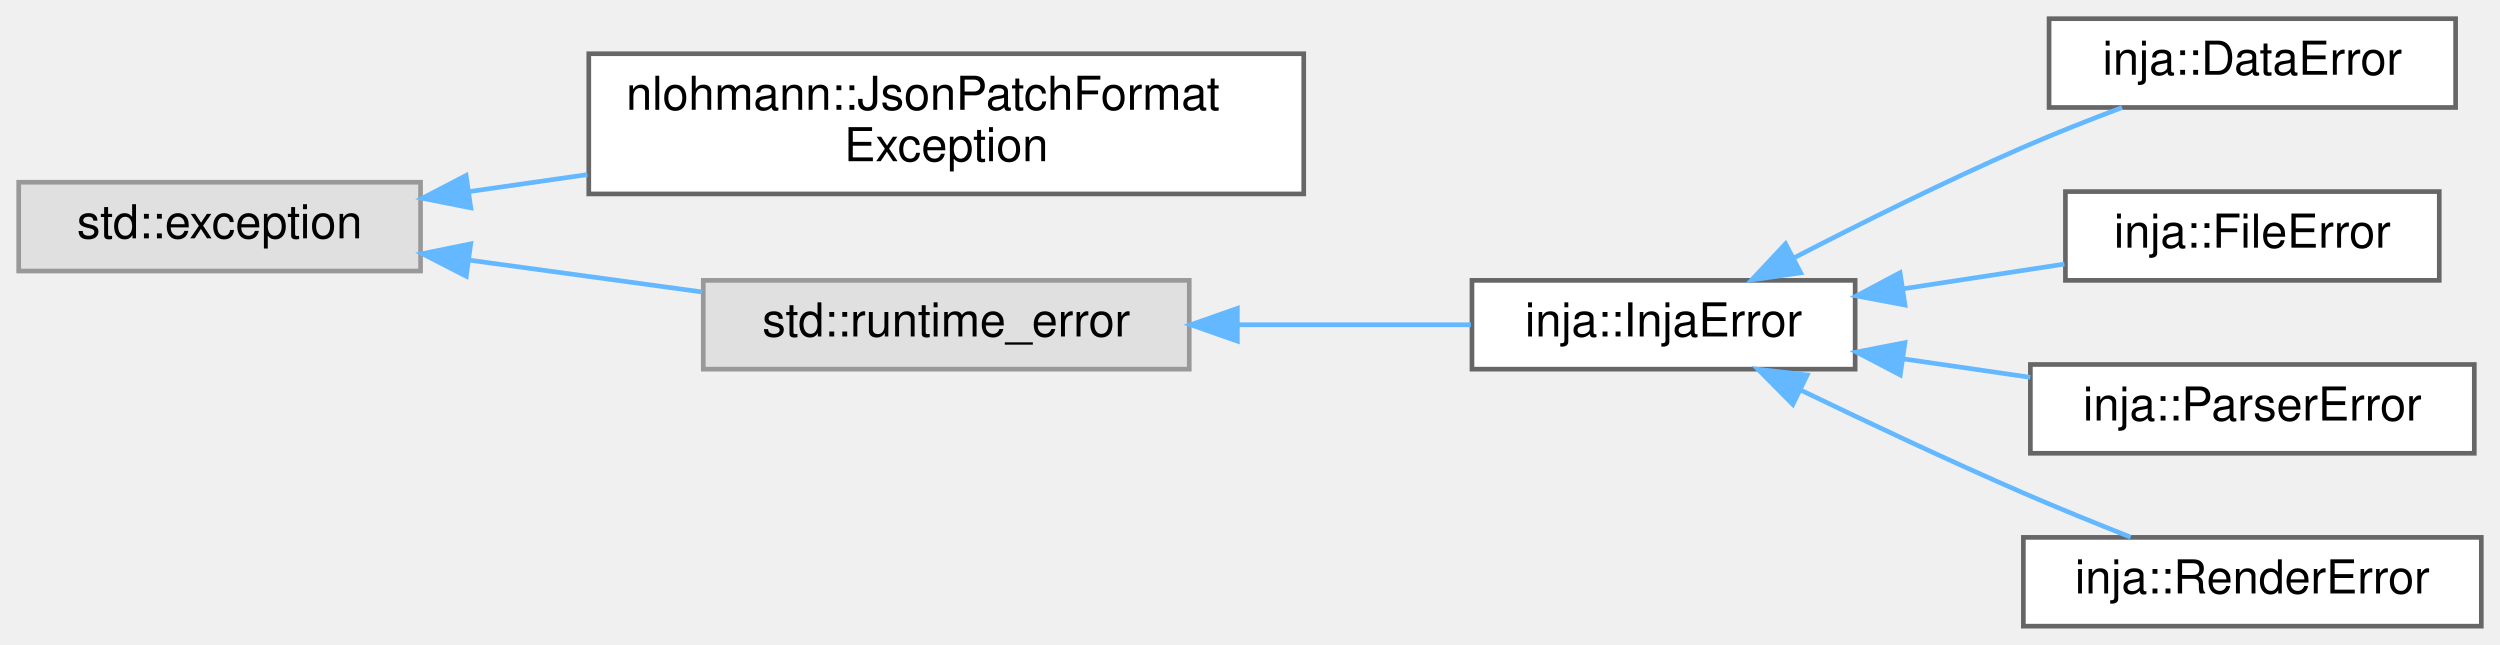
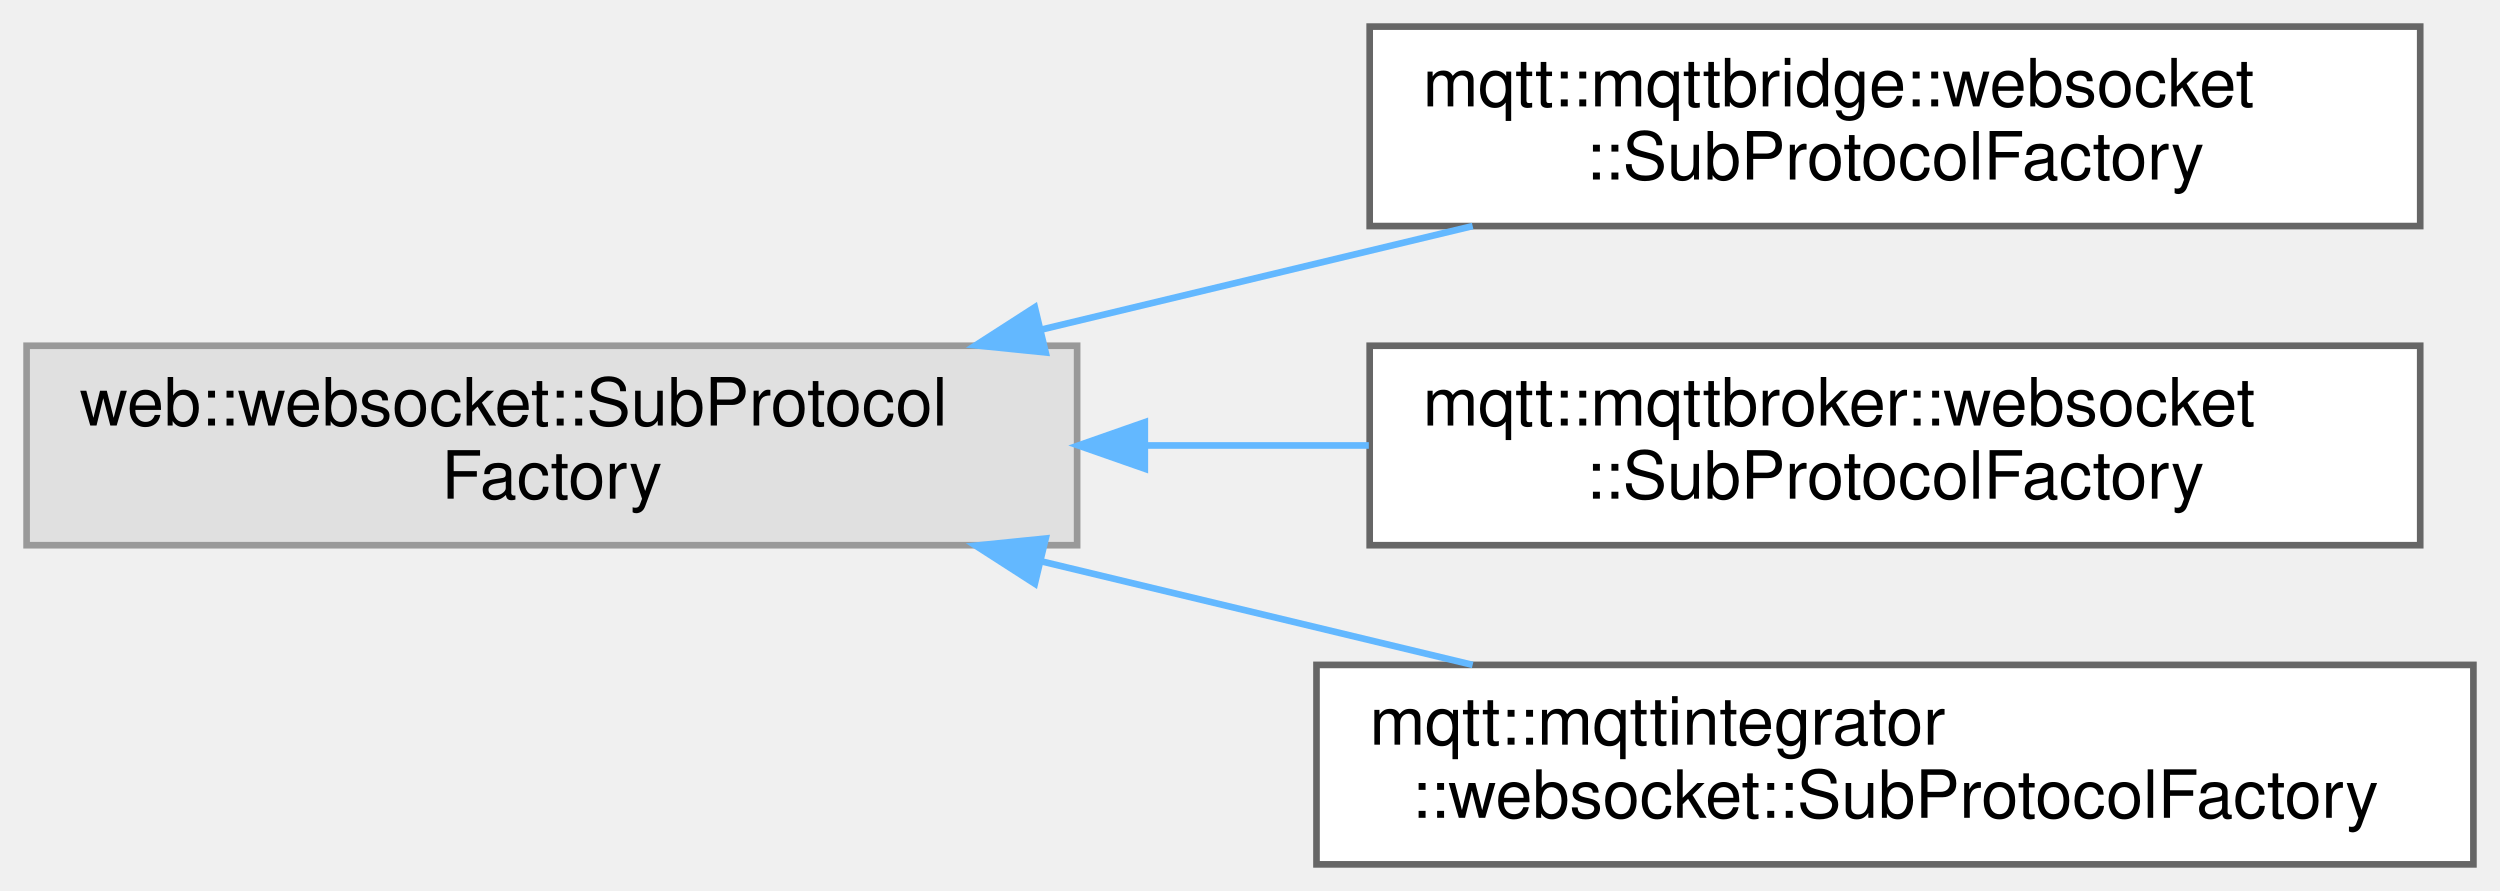
- <svg xmlns="http://www.w3.org/2000/svg" xmlns:xlink="http://www.w3.org/1999/xlink" width="535pt" height="138pt" viewBox="0.00 0.00 535.00 138.00">
-   <g id="graph0" class="graph" transform="scale(1 1) rotate(0) translate(4 134)">
+ <svg xmlns="http://www.w3.org/2000/svg" xmlns:xlink="http://www.w3.org/1999/xlink" width="376pt" height="134pt" viewBox="0.00 0.00 376.00 134.00">
+   <g id="graph0" class="graph" transform="scale(1 1) rotate(0) translate(4 130)">
    <g id="Node000000" class="node">
      <g id="a_Node000000">
        <a xlink:title=" ">
-           <polygon fill="#e0e0e0" stroke="#999999" points="86,-95 0,-95 0,-76 86,-76 86,-95" />
-           <text text-anchor="middle" x="43" y="-83" font-family="Helvetica,sans-Serif" font-size="10.00">std::exception</text>
+           <polygon fill="#e0e0e0" stroke="#999999" points="158,-78 0,-78 0,-48 158,-48 158,-78" />
+           <text text-anchor="start" x="8" y="-66" font-family="Helvetica,sans-Serif" font-size="10.00">web::websocket::SubProtocol</text>
+           <text text-anchor="middle" x="79" y="-55" font-family="Helvetica,sans-Serif" font-size="10.00">Factory</text>
        </a>
      </g>
    </g>
    <g id="Node000001" class="node">
      <g id="a_Node000001">
-         <a xlink:href="classnlohmann_1_1JsonPatchFormatException.html" target="_top" xlink:title=" ">
-           <polygon fill="white" stroke="#666666" points="275,-122.5 122,-122.5 122,-92.5 275,-92.5 275,-122.5" />
-           <text text-anchor="start" x="130" y="-110.5" font-family="Helvetica,sans-Serif" font-size="10.00">nlohmann::JsonPatchFormat</text>
-           <text text-anchor="middle" x="198.5" y="-99.5" font-family="Helvetica,sans-Serif" font-size="10.00">Exception</text>
+         <a xlink:href="classmqtt_1_1mqttbridge_1_1websocket_1_1SubProtocolFactory.html" target="_top" xlink:title=" ">
+           <polygon fill="white" stroke="#666666" points="360,-126 202,-126 202,-96 360,-96 360,-126" />
+           <text text-anchor="start" x="210" y="-114" font-family="Helvetica,sans-Serif" font-size="10.00">mqtt::mqttbridge::websocket</text>
+           <text text-anchor="middle" x="281" y="-103" font-family="Helvetica,sans-Serif" font-size="10.00">::SubProtocolFactory</text>
        </a>
      </g>
    </g>
-     <g id="edge48_Node000000_Node000001" class="edge">
-       <g id="a_edge48_Node000000_Node000001">
+     <g id="edge55_Node000000_Node000001" class="edge">
+       <g id="a_edge55_Node000000_Node000001">
        <a xlink:title=" ">
-           <path fill="none" stroke="#63b8ff" d="M96.43,-93.01C104.59,-94.18 113.16,-95.41 121.71,-96.64" />
-           <polygon fill="#63b8ff" stroke="#63b8ff" points="96.75,-89.52 86.35,-91.57 95.75,-96.45 96.75,-89.52" />
+           <path fill="none" stroke="#63b8ff" d="M152.67,-80.44C173.91,-85.54 196.94,-91.07 217.49,-96" />
+           <polygon fill="#63b8ff" stroke="#63b8ff" points="153.27,-76.99 142.73,-78.06 151.64,-83.79 153.27,-76.99" />
        </a>
      </g>
    </g>
    <g id="Node000002" class="node">
      <g id="a_Node000002">
-         <a xlink:title=" ">
-           <polygon fill="#e0e0e0" stroke="#999999" points="250.5,-74 146.5,-74 146.5,-55 250.5,-55 250.5,-74" />
-           <text text-anchor="middle" x="198.5" y="-62" font-family="Helvetica,sans-Serif" font-size="10.00">std::runtime_error</text>
+         <a xlink:href="classmqtt_1_1mqttbroker_1_1websocket_1_1SubProtocolFactory.html" target="_top" xlink:title=" ">
+           <polygon fill="white" stroke="#666666" points="360,-78 202,-78 202,-48 360,-48 360,-78" />
+           <text text-anchor="start" x="210" y="-66" font-family="Helvetica,sans-Serif" font-size="10.00">mqtt::mqttbroker::websocket</text>
+           <text text-anchor="middle" x="281" y="-55" font-family="Helvetica,sans-Serif" font-size="10.00">::SubProtocolFactory</text>
        </a>
      </g>
    </g>
-     <g id="edge49_Node000000_Node000002" class="edge">
-       <g id="a_edge49_Node000000_Node000002">
+     <g id="edge56_Node000000_Node000002" class="edge">
+       <g id="a_edge56_Node000000_Node000002">
        <a xlink:title=" ">
-           <path fill="none" stroke="#63b8ff" d="M96.64,-78.3C112.7,-76.1 130.32,-73.69 146.28,-71.51" />
-           <polygon fill="#63b8ff" stroke="#63b8ff" points="95.78,-74.88 86.35,-79.71 96.73,-81.82 95.78,-74.88" />
+           <path fill="none" stroke="#63b8ff" d="M168.36,-63C179.53,-63 190.88,-63 201.87,-63" />
+           <polygon fill="#63b8ff" stroke="#63b8ff" points="168.18,-59.5 158.18,-63 168.18,-66.5 168.18,-59.5" />
        </a>
      </g>
    </g>
    <g id="Node000003" class="node">
      <g id="a_Node000003">
-         <a xlink:href="structinja_1_1InjaError.html" target="_top" xlink:title=" ">
-           <polygon fill="white" stroke="#666666" points="393,-74 311,-74 311,-55 393,-55 393,-74" />
-           <text text-anchor="middle" x="352" y="-62" font-family="Helvetica,sans-Serif" font-size="10.00">inja::InjaError</text>
+         <a xlink:href="classmqtt_1_1mqttintegrator_1_1websocket_1_1SubProtocolFactory.html" target="_top" xlink:title=" ">
+           <polygon fill="white" stroke="#666666" points="368,-30 194,-30 194,0 368,0 368,-30" />
+           <text text-anchor="start" x="202" y="-18" font-family="Helvetica,sans-Serif" font-size="10.00">mqtt::mqttintegrator</text>
+           <text text-anchor="middle" x="281" y="-7" font-family="Helvetica,sans-Serif" font-size="10.00">::websocket::SubProtocolFactory</text>
        </a>
      </g>
    </g>
-     <g id="edge50_Node000002_Node000003" class="edge">
-       <g id="a_edge50_Node000002_Node000003">
+     <g id="edge57_Node000000_Node000003" class="edge">
+       <g id="a_edge57_Node000000_Node000003">
        <a xlink:title=" ">
-           <path fill="none" stroke="#63b8ff" d="M261.07,-64.5C277.82,-64.5 295.54,-64.5 310.77,-64.5" />
-           <polygon fill="#63b8ff" stroke="#63b8ff" points="260.79,-61 250.79,-64.5 260.79,-68 260.79,-61" />
-         </a>
-       </g>
-     </g>
-     <g id="Node000004" class="node">
-       <g id="a_Node000004">
-         <a xlink:href="structinja_1_1DataError.html" target="_top" xlink:title=" ">
-           <polygon fill="white" stroke="#666666" points="521.5,-130 434.5,-130 434.5,-111 521.5,-111 521.5,-130" />
-           <text text-anchor="middle" x="478" y="-118" font-family="Helvetica,sans-Serif" font-size="10.00">inja::DataError</text>
-         </a>
-       </g>
-     </g>
-     <g id="edge51_Node000003_Node000004" class="edge">
-       <g id="a_edge51_Node000003_Node000004">
-         <a xlink:title=" ">
-           <path fill="none" stroke="#63b8ff" d="M379.74,-78.73C394.16,-86.18 412.36,-95.24 429,-102.5 435.77,-105.45 443.2,-108.38 450.14,-110.99" />
-           <polygon fill="#63b8ff" stroke="#63b8ff" points="381.35,-75.62 370.87,-74.1 378.11,-81.83 381.35,-75.62" />
-         </a>
-       </g>
-     </g>
-     <g id="Node000005" class="node">
-       <g id="a_Node000005">
-         <a xlink:href="structinja_1_1FileError.html" target="_top" xlink:title=" ">
-           <polygon fill="white" stroke="#666666" points="518,-93 438,-93 438,-74 518,-74 518,-93" />
-           <text text-anchor="middle" x="478" y="-81" font-family="Helvetica,sans-Serif" font-size="10.00">inja::FileError</text>
-         </a>
-       </g>
-     </g>
-     <g id="edge52_Node000003_Node000005" class="edge">
-       <g id="a_edge52_Node000003_Node000005">
-         <a xlink:title=" ">
-           <path fill="none" stroke="#63b8ff" d="M403.2,-72.19C414.72,-73.96 426.81,-75.81 437.79,-77.49" />
-           <polygon fill="#63b8ff" stroke="#63b8ff" points="403.67,-68.72 393.26,-70.67 402.61,-75.64 403.67,-68.72" />
-         </a>
-       </g>
-     </g>
-     <g id="Node000006" class="node">
-       <g id="a_Node000006">
-         <a xlink:href="structinja_1_1ParserError.html" target="_top" xlink:title=" ">
-           <polygon fill="white" stroke="#666666" points="525.5,-56 430.5,-56 430.5,-37 525.5,-37 525.5,-56" />
-           <text text-anchor="middle" x="478" y="-44" font-family="Helvetica,sans-Serif" font-size="10.00">inja::ParserError</text>
-         </a>
-       </g>
-     </g>
-     <g id="edge53_Node000003_Node000006" class="edge">
-       <g id="a_edge53_Node000003_Node000006">
-         <a xlink:title=" ">
-           <path fill="none" stroke="#63b8ff" d="M403.24,-57.21C412.24,-55.9 421.59,-54.54 430.48,-53.25" />
-           <polygon fill="#63b8ff" stroke="#63b8ff" points="402.65,-53.76 393.26,-58.66 403.66,-60.68 402.65,-53.76" />
-         </a>
-       </g>
-     </g>
-     <g id="Node000007" class="node">
-       <g id="a_Node000007">
-         <a xlink:href="structinja_1_1RenderError.html" target="_top" xlink:title=" ">
-           <polygon fill="white" stroke="#666666" points="527,-19 429,-19 429,0 527,0 527,-19" />
-           <text text-anchor="middle" x="478" y="-7" font-family="Helvetica,sans-Serif" font-size="10.00">inja::RenderError</text>
-         </a>
-       </g>
-     </g>
-     <g id="edge54_Node000003_Node000007" class="edge">
-       <g id="a_edge54_Node000003_Node000007">
-         <a xlink:title=" ">
-           <path fill="none" stroke="#63b8ff" d="M381.44,-50.48C395.63,-43.63 413.11,-35.4 429,-28.5 436.4,-25.29 444.53,-21.99 451.96,-19.05" />
-           <polygon fill="#63b8ff" stroke="#63b8ff" points="379.67,-47.45 372.21,-54.97 382.73,-53.75 379.67,-47.45" />
+           <path fill="none" stroke="#63b8ff" d="M152.67,-45.56C173.91,-40.46 196.94,-34.93 217.49,-30" />
+           <polygon fill="#63b8ff" stroke="#63b8ff" points="151.64,-42.21 142.73,-47.94 153.27,-49.01 151.64,-42.21" />
        </a>
      </g>
    </g>
  </g>
</svg>
